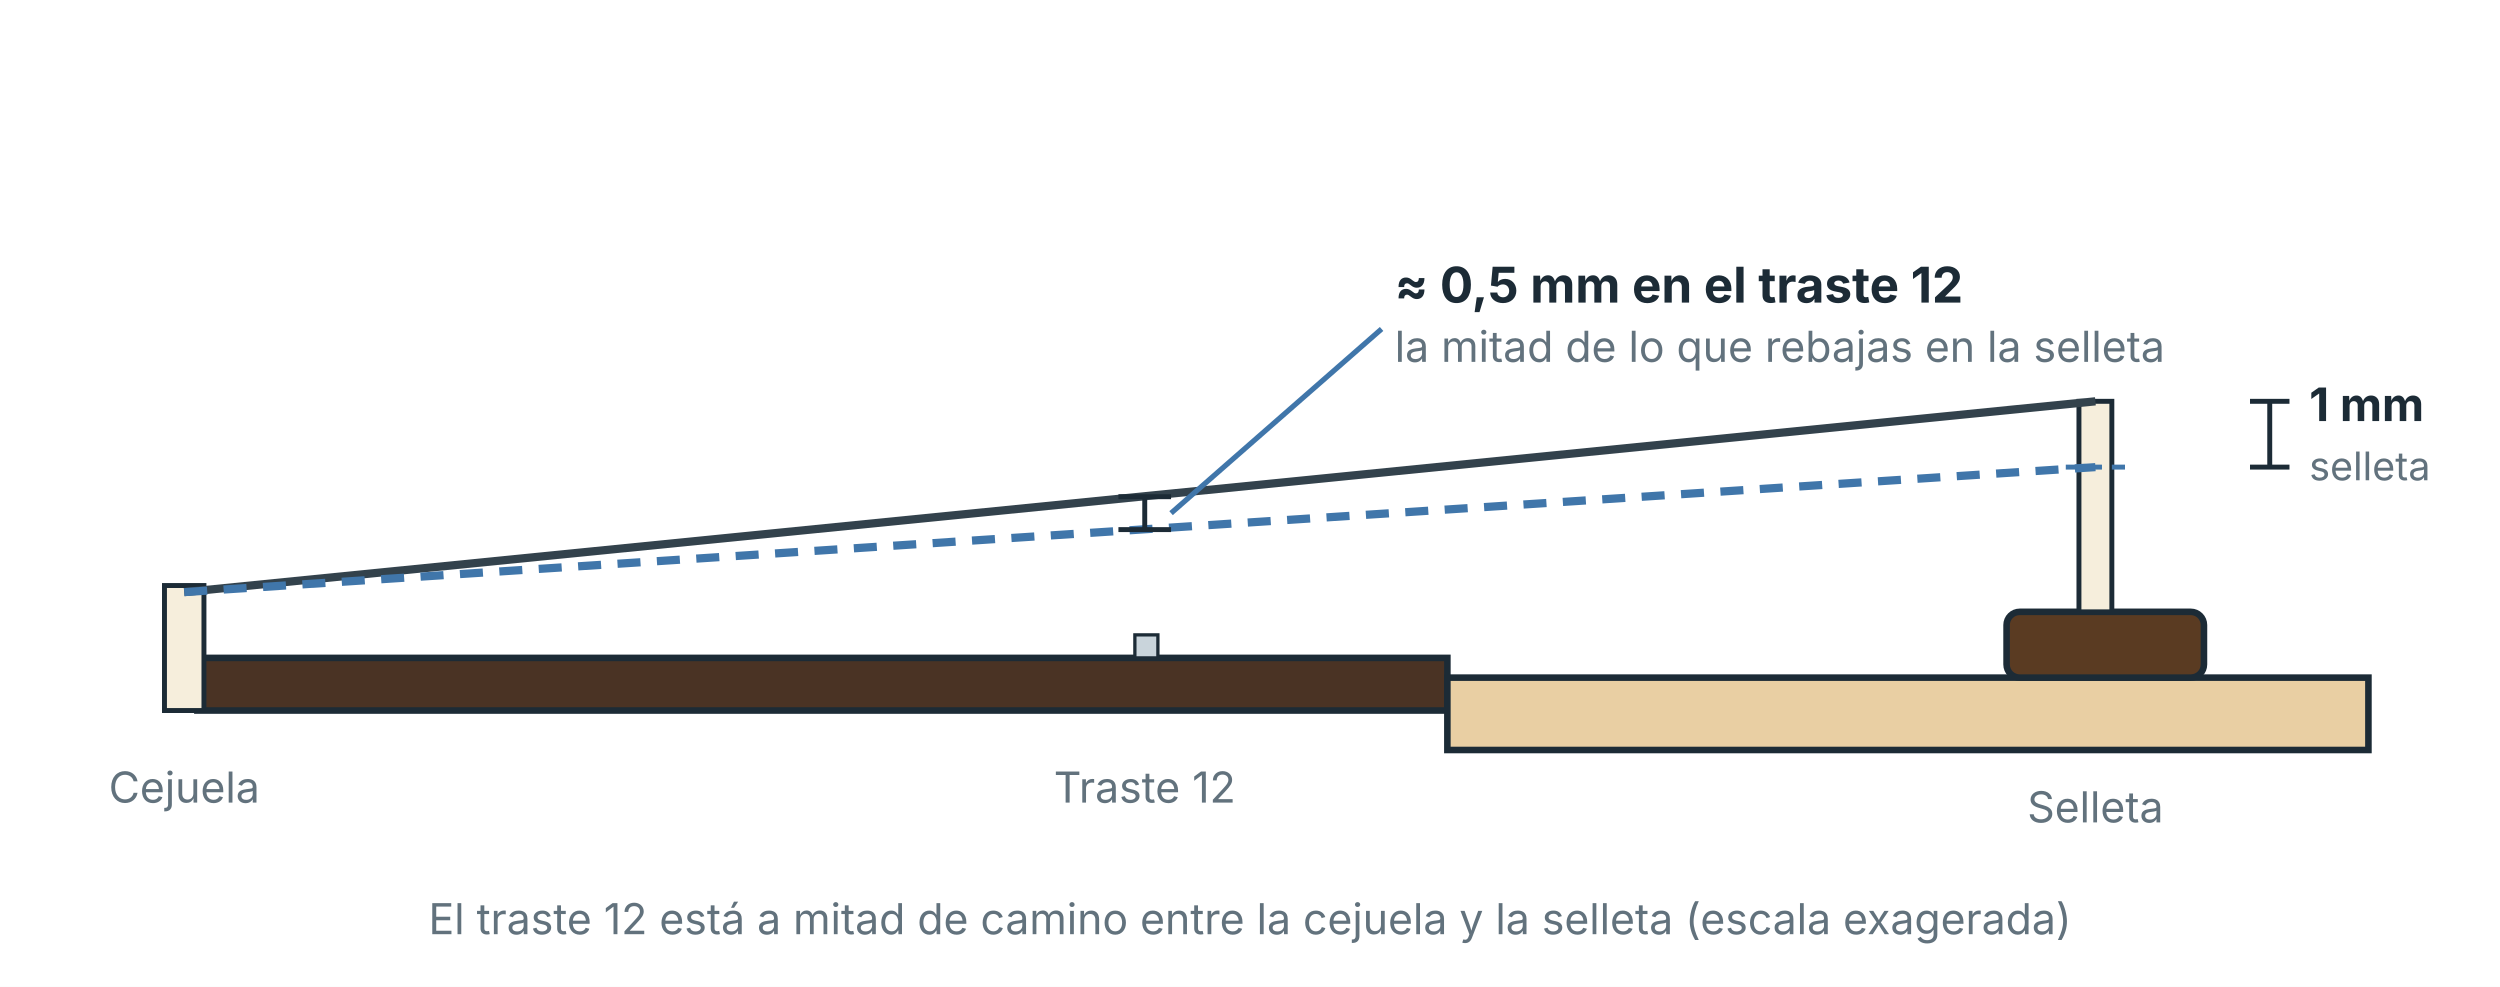
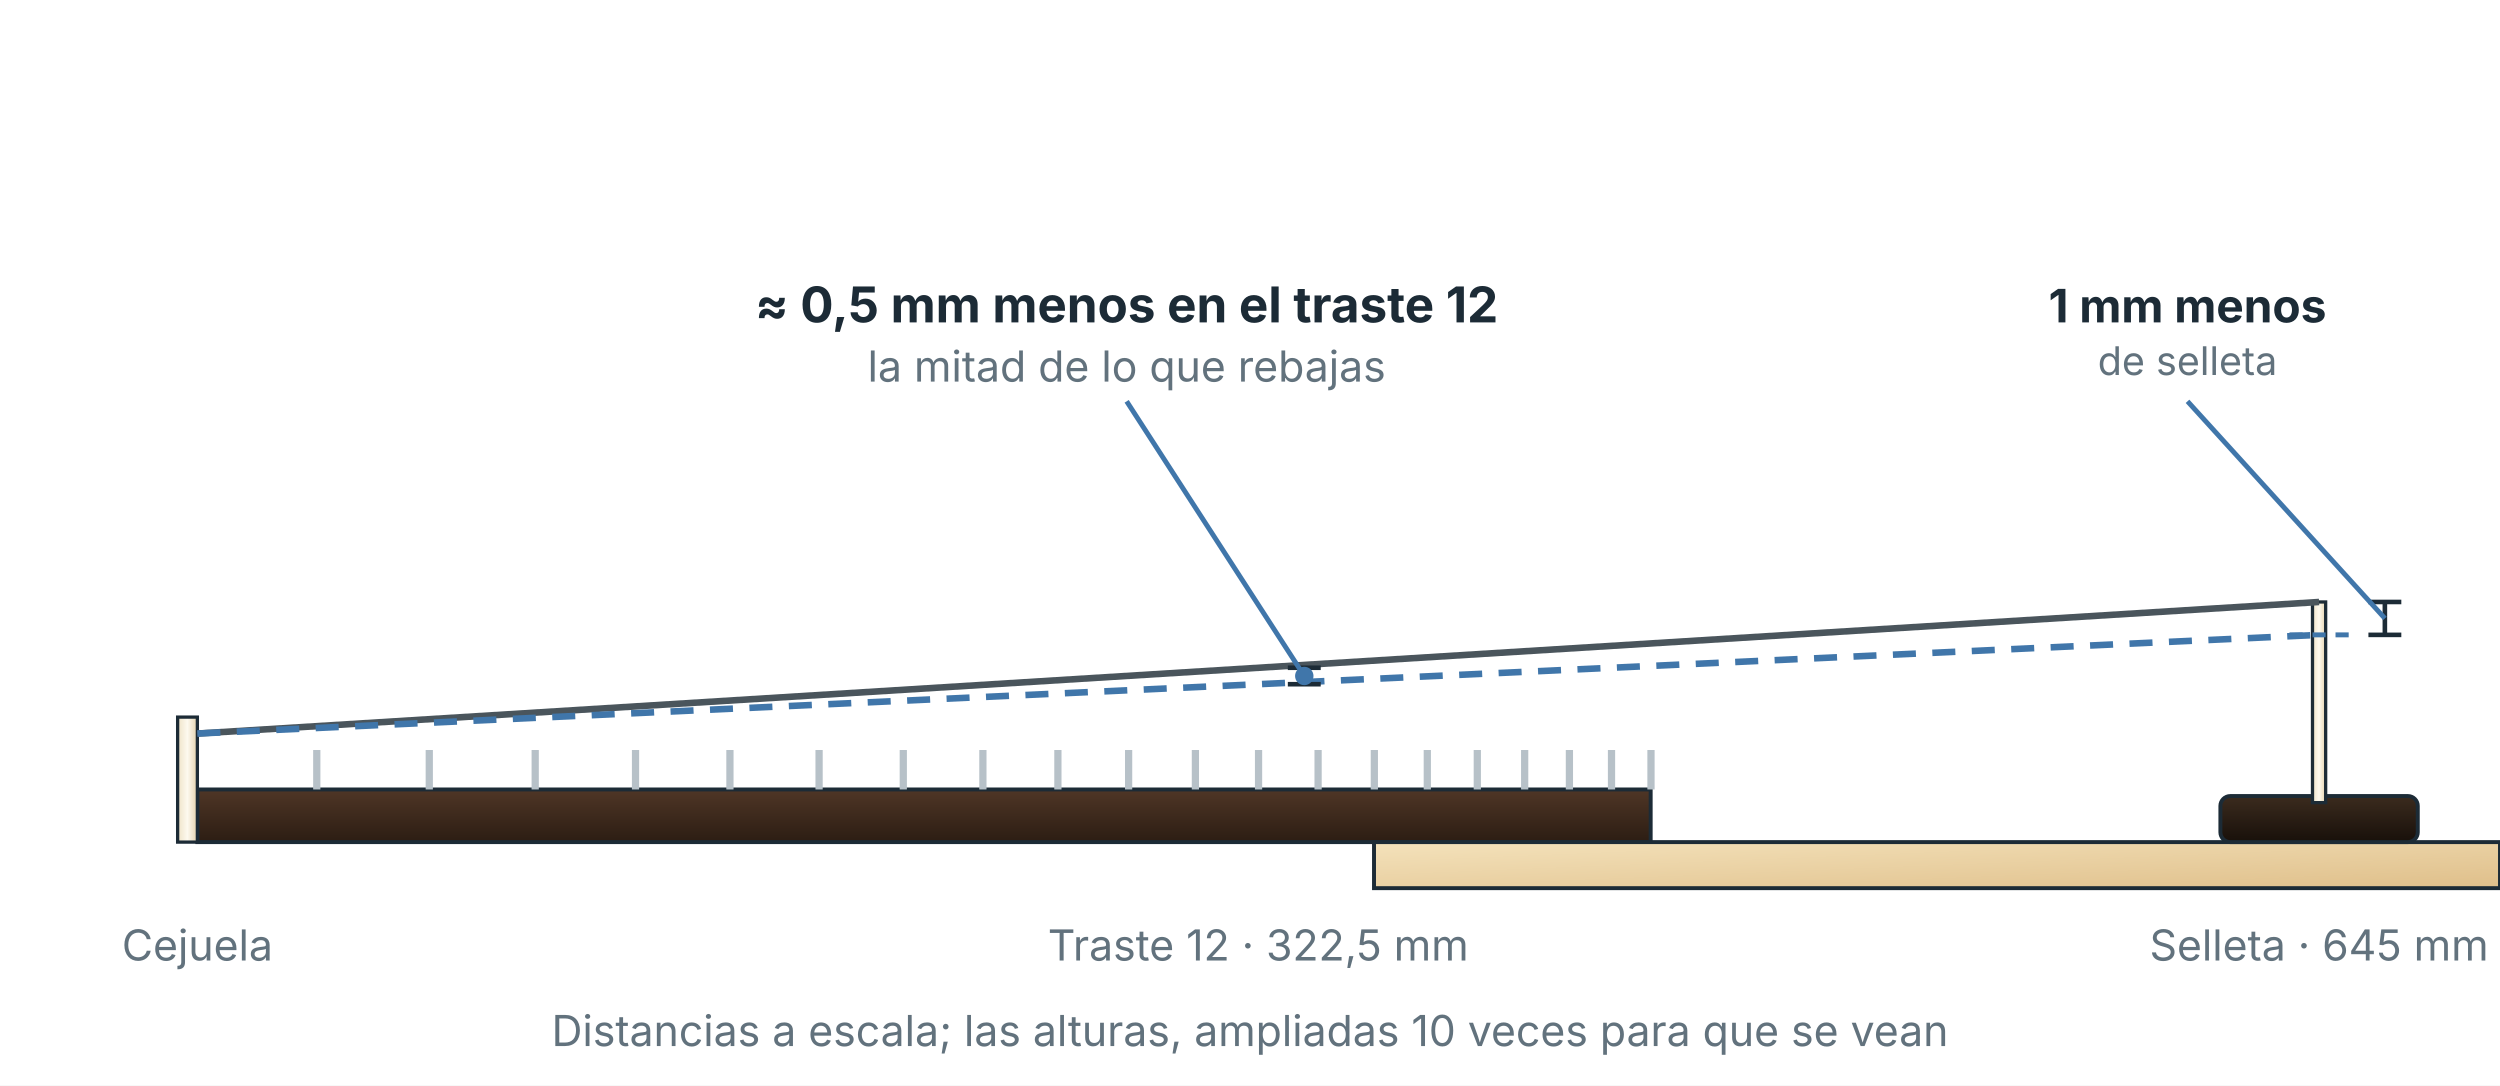
- <svg xmlns="http://www.w3.org/2000/svg" viewBox="0 0 760 300" font-family="Inter, Arial, sans-serif">
-   <rect width="760" height="300" fill="#ffffff" />
-   <rect x="60" y="200" width="380" height="16" fill="#4a3324" stroke="#1c2b36" stroke-width="2" />
-   <rect x="440" y="206" width="280" height="22" fill="#e9cfa3" stroke="#1c2b36" stroke-width="2" />
-   <rect x="610" y="186" width="60" height="20" rx="4" fill="#5a3b22" stroke="#1c2b36" stroke-width="2" />
-   <rect x="50" y="178" width="12" height="38" fill="#f6eedc" stroke="#1c2b36" stroke-width="1.5" />
-   <rect x="345" y="193" width="7" height="7" fill="#c9d4db" stroke="#1c2b36" stroke-width="1" />
-   <rect x="632" y="122" width="10" height="64" fill="#f6eedc" stroke="#1c2b36" stroke-width="1.5" />
-   <line x1="628" y1="142" x2="646" y2="142" stroke="#4076AA" stroke-width="1.5" stroke-dasharray="4 3" />
-   <line x1="56" y1="180" x2="637" y2="122" stroke="#33424c" stroke-width="2.5" />
-   <line x1="56" y1="180" x2="637" y2="142" stroke="#4076AA" stroke-width="2.5" stroke-dasharray="7 5" />
-   <line x1="690" y1="122" x2="690" y2="142" stroke="#1c2b36" stroke-width="1.5" />
-   <line x1="684" y1="122" x2="696" y2="122" stroke="#1c2b36" stroke-width="1.5" />
-   <line x1="684" y1="142" x2="696" y2="142" stroke="#1c2b36" stroke-width="1.5" />
-   <text x="702" y="128" font-size="14" font-weight="700" fill="#1c2b36">1 mm</text>
-   <text x="702" y="146" font-size="12" fill="#62727d">selleta</text>
-   <line x1="348" y1="151" x2="348" y2="161" stroke="#1c2b36" stroke-width="1.5" />
-   <line x1="340" y1="151" x2="356" y2="151" stroke="#1c2b36" stroke-width="1.5" />
-   <line x1="340" y1="161" x2="356" y2="161" stroke="#1c2b36" stroke-width="1.5" />
-   <line x1="356" y1="156" x2="420" y2="100" stroke="#4076AA" stroke-width="1.6" />
-   <text x="424" y="92" font-size="15" font-weight="700" fill="#1c2b36">≈ 0,5 mm en el traste 12</text>
-   <text x="424" y="110" font-size="13" fill="#62727d">la mitad de lo que rebajas en la selleta</text>
-   <text x="56" y="244" text-anchor="middle" font-size="13" fill="#62727d">Cejuela</text>
-   <text x="348" y="244" text-anchor="middle" font-size="13" fill="#62727d">Traste 12</text>
-   <text x="637" y="250" text-anchor="middle" font-size="13" fill="#62727d">Selleta</text>
-   <text x="380" y="284" text-anchor="middle" font-size="13" fill="#62727d">El traste 12 está a mitad de camino entre la cejuela y la selleta (escala exagerada)</text>
+ <svg xmlns="http://www.w3.org/2000/svg" viewBox="0 0 760 330" font-family="Inter, Arial, sans-serif">
+   <defs>
+     <linearGradient id="bone" x1="0" y1="0" x2="0" y2="1">
+       <stop offset="0" stop-color="#fdf9ef" />
+       <stop offset="1" stop-color="#e6d6b4" />
+     </linearGradient>
+     <linearGradient id="boneH" x1="0" y1="0" x2="1" y2="0">
+       <stop offset="0" stop-color="#efe3c8" />
+       <stop offset=".5" stop-color="#fdf9ef" />
+       <stop offset="1" stop-color="#e3d2ad" />
+     </linearGradient>
+     <linearGradient id="rose" x1="0" y1="0" x2="0" y2="1">
+       <stop offset="0" stop-color="#4f3626" />
+       <stop offset="1" stop-color="#2c1d13" />
+     </linearGradient>
+     <linearGradient id="spruce" x1="0" y1="0" x2="1" y2="1">
+       <stop offset="0" stop-color="#f4e2bb" />
+       <stop offset="1" stop-color="#dfbf8a" />
+     </linearGradient>
+     <linearGradient id="mahog" x1="0" y1="0" x2="0" y2="1">
+       <stop offset="0" stop-color="#97643c" />
+       <stop offset="1" stop-color="#6b4226" />
+     </linearGradient>
+     <linearGradient id="maple" x1="0" y1="0" x2="0" y2="1">
+       <stop offset="0" stop-color="#d9b07a" />
+       <stop offset="1" stop-color="#b98a55" />
+     </linearGradient>
+     <linearGradient id="ebony" x1="0" y1="0" x2="0" y2="1">
+       <stop offset="0" stop-color="#3b2b1e" />
+       <stop offset="1" stop-color="#18100a" />
+     </linearGradient>
+     <linearGradient id="nickel" x1="0" y1="0" x2="0" y2="1">
+       <stop offset="0" stop-color="#f4f7f9" />
+       <stop offset=".55" stop-color="#bcc6cd" />
+       <stop offset="1" stop-color="#8c99a2" />
+     </linearGradient>
+     <linearGradient id="steel" x1="0" y1="0" x2="0" y2="1">
+       <stop offset="0" stop-color="#7d8890" />
+       <stop offset=".5" stop-color="#d6dde2" />
+       <stop offset="1" stop-color="#6c767d" />
+     </linearGradient>
+     <radialGradient id="ballg" cx=".35" cy=".35" r=".7">
+       <stop offset="0" stop-color="#f2c76a" />
+       <stop offset="1" stop-color="#9b7426" />
+     </radialGradient>
+     <marker id="ar" viewBox="0 0 10 10" refX="5" refY="5" markerWidth="7" markerHeight="7" orient="auto-start-reverse">
+       <path d="M0,0 L10,5 L0,10 Z" fill="#4076AA" />
+     </marker>
+     <pattern id="hatch" width="7" height="7" patternUnits="userSpaceOnUse" patternTransform="rotate(45)">
+       <line x1="0" y1="0" x2="0" y2="7" stroke="#c9b48a" stroke-width="2" />
+     </pattern>
+   </defs>
+   <rect width="760" height="330" fill="#ffffff" />
+   <rect x="60.0" y="240.0" width="441.8" height="16" fill="url(#rose)" stroke="#1c2b36" stroke-width="1.2" />
+   <rect x="417.7" y="256.0" width="342.3" height="14" fill="url(#spruce)" stroke="#1c2b36" stroke-width="1.2" />
+   <rect x="95.2" y="228.0" width="2.2" height="12.0" fill="#b7c1c8" />
+   <rect x="129.4" y="228.0" width="2.2" height="12.0" fill="#b7c1c8" />
+   <rect x="161.6" y="228.0" width="2.2" height="12.0" fill="#b7c1c8" />
+   <rect x="192.1" y="228.0" width="2.2" height="12.0" fill="#b7c1c8" />
+   <rect x="220.8" y="228.0" width="2.2" height="12.0" fill="#b7c1c8" />
+   <rect x="247.9" y="228.0" width="2.2" height="12.0" fill="#b7c1c8" />
+   <rect x="273.5" y="228.0" width="2.2" height="12.0" fill="#b7c1c8" />
+   <rect x="297.7" y="228.0" width="2.2" height="12.0" fill="#b7c1c8" />
+   <rect x="320.5" y="228.0" width="2.2" height="12.0" fill="#b7c1c8" />
+   <rect x="342.0" y="228.0" width="2.2" height="12.0" fill="#b7c1c8" />
+   <rect x="362.3" y="228.0" width="2.2" height="12.0" fill="#b7c1c8" />
+   <rect x="381.5" y="228.0" width="2.2" height="12.0" fill="#b7c1c8" />
+   <rect x="399.6" y="228.0" width="2.2" height="12.0" fill="#b7c1c8" />
+   <rect x="416.7" y="228.0" width="2.2" height="12.0" fill="#b7c1c8" />
+   <rect x="432.8" y="228.0" width="2.2" height="12.0" fill="#b7c1c8" />
+   <rect x="448.0" y="228.0" width="2.2" height="12.0" fill="#b7c1c8" />
+   <rect x="462.4" y="228.0" width="2.2" height="12.0" fill="#b7c1c8" />
+   <rect x="476.0" y="228.0" width="2.2" height="12.0" fill="#b7c1c8" />
+   <rect x="488.8" y="228.0" width="2.2" height="12.0" fill="#b7c1c8" />
+   <rect x="500.8" y="228.0" width="2.2" height="12.0" fill="#b7c1c8" />
+   <rect x="54.0" y="218.0" width="6" height="38.0" fill="url(#boneH)" stroke="#1c2b36" stroke-width="1" />
+   <rect x="675.0" y="242.0" width="60" height="14" rx="3" fill="url(#ebony)" stroke="#1c2b36" stroke-width="1.2" />
+   <rect x="703.0" y="183.0" width="4" height="61.0" fill="url(#boneH)" stroke="#1c2b36" stroke-width="1" />
+   <line x1="696.0" y1="193.0" x2="714.0" y2="193.0" stroke="#4076AA" stroke-width="1.5" stroke-dasharray="4 3" />
+   <line x1="60.0" y1="223.0" x2="705.0" y2="183.0" stroke="#4a555c" stroke-width="2" />
+   <line x1="60.0" y1="223.0" x2="705.0" y2="193.0" stroke="#4076AA" stroke-width="2" stroke-dasharray="7 5" />
+   <line x1="725.0" y1="183.0" x2="725.0" y2="193.0" stroke="#1c2b36" stroke-width="1.4" />
+   <line x1="720.0" y1="183.0" x2="730.0" y2="183.0" stroke="#1c2b36" stroke-width="1.4" />
+   <line x1="720.0" y1="193.0" x2="730.0" y2="193.0" stroke="#1c2b36" stroke-width="1.4" />
+   <line x1="396.5" y1="203.0" x2="396.5" y2="208.0" stroke="#1c2b36" stroke-width="1.4" />
+   <line x1="391.5" y1="203.0" x2="401.5" y2="203.0" stroke="#1c2b36" stroke-width="1.4" />
+   <line x1="391.5" y1="208.0" x2="401.5" y2="208.0" stroke="#1c2b36" stroke-width="1.4" />
+   <path d="M725.0,188.0 L665.0,122.0" fill="none" stroke="#4076AA" stroke-width="1.5" />
+   <text x="665.0" y="98.0" font-size="14" font-weight="700" fill="#1c2b36" text-anchor="middle">1 mm menos</text>
+   <text x="665.0" y="114.0" font-size="12" fill="#62727d" text-anchor="middle">de selleta</text>
+   <path d="M396.5,205.5 L342.5,122.0" fill="none" stroke="#4076AA" stroke-width="1.5" />
+   <circle cx="396.5" cy="205.5" r="2.8" fill="#4076AA" />
+   <text x="342.5" y="98.0" font-size="15" font-weight="700" fill="#1c2b36" text-anchor="middle">≈ 0,5 mm menos en el traste 12</text>
+   <text x="342.5" y="116.0" font-size="13" fill="#62727d" text-anchor="middle">la mitad de lo que rebajas</text>
+   <text x="60.0" y="292.0" font-size="13" fill="#62727d" text-anchor="middle">Cejuela</text>
+   <text x="382.5" y="292.0" font-size="13" fill="#62727d" text-anchor="middle">Traste 12 · 322,5 mm</text>
+   <text x="705.0" y="292.0" font-size="13" fill="#62727d" text-anchor="middle">Selleta · 645 mm</text>
+   <text x="380.0" y="318.0" font-size="13" fill="#62727d" text-anchor="middle">Distancias a escala; las alturas, ampliadas 10 veces para que se vean</text>
</svg>
